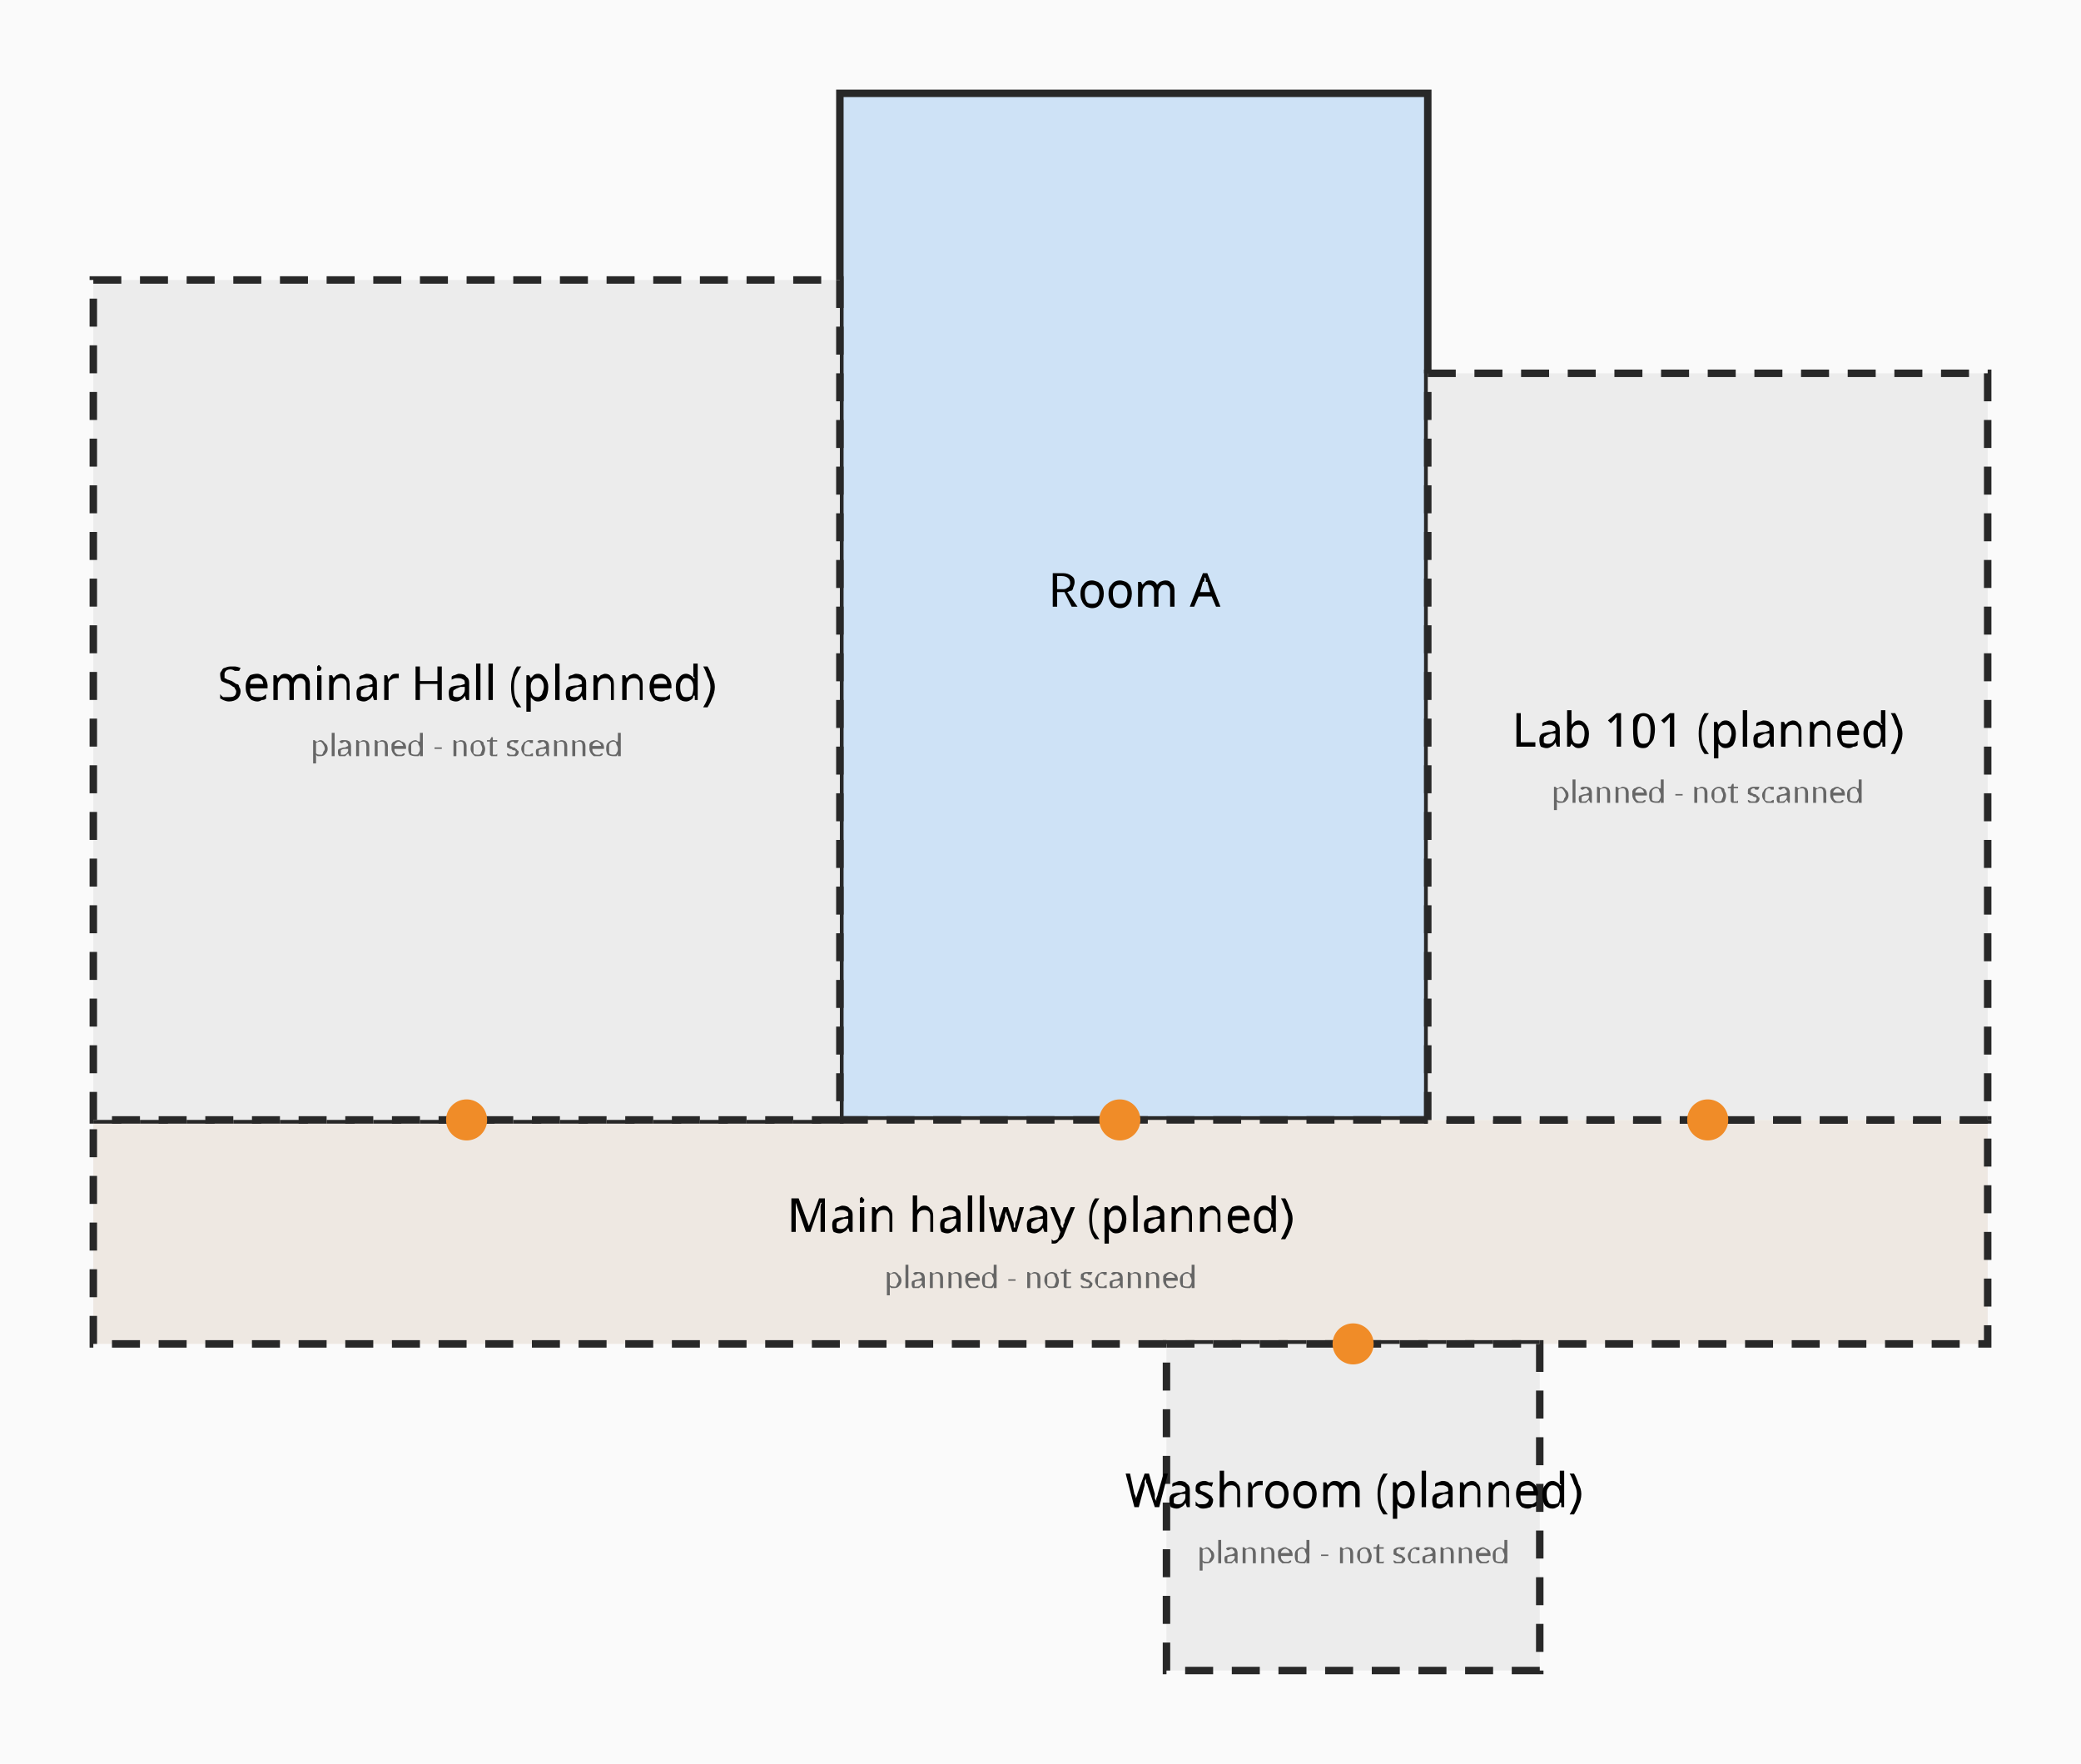
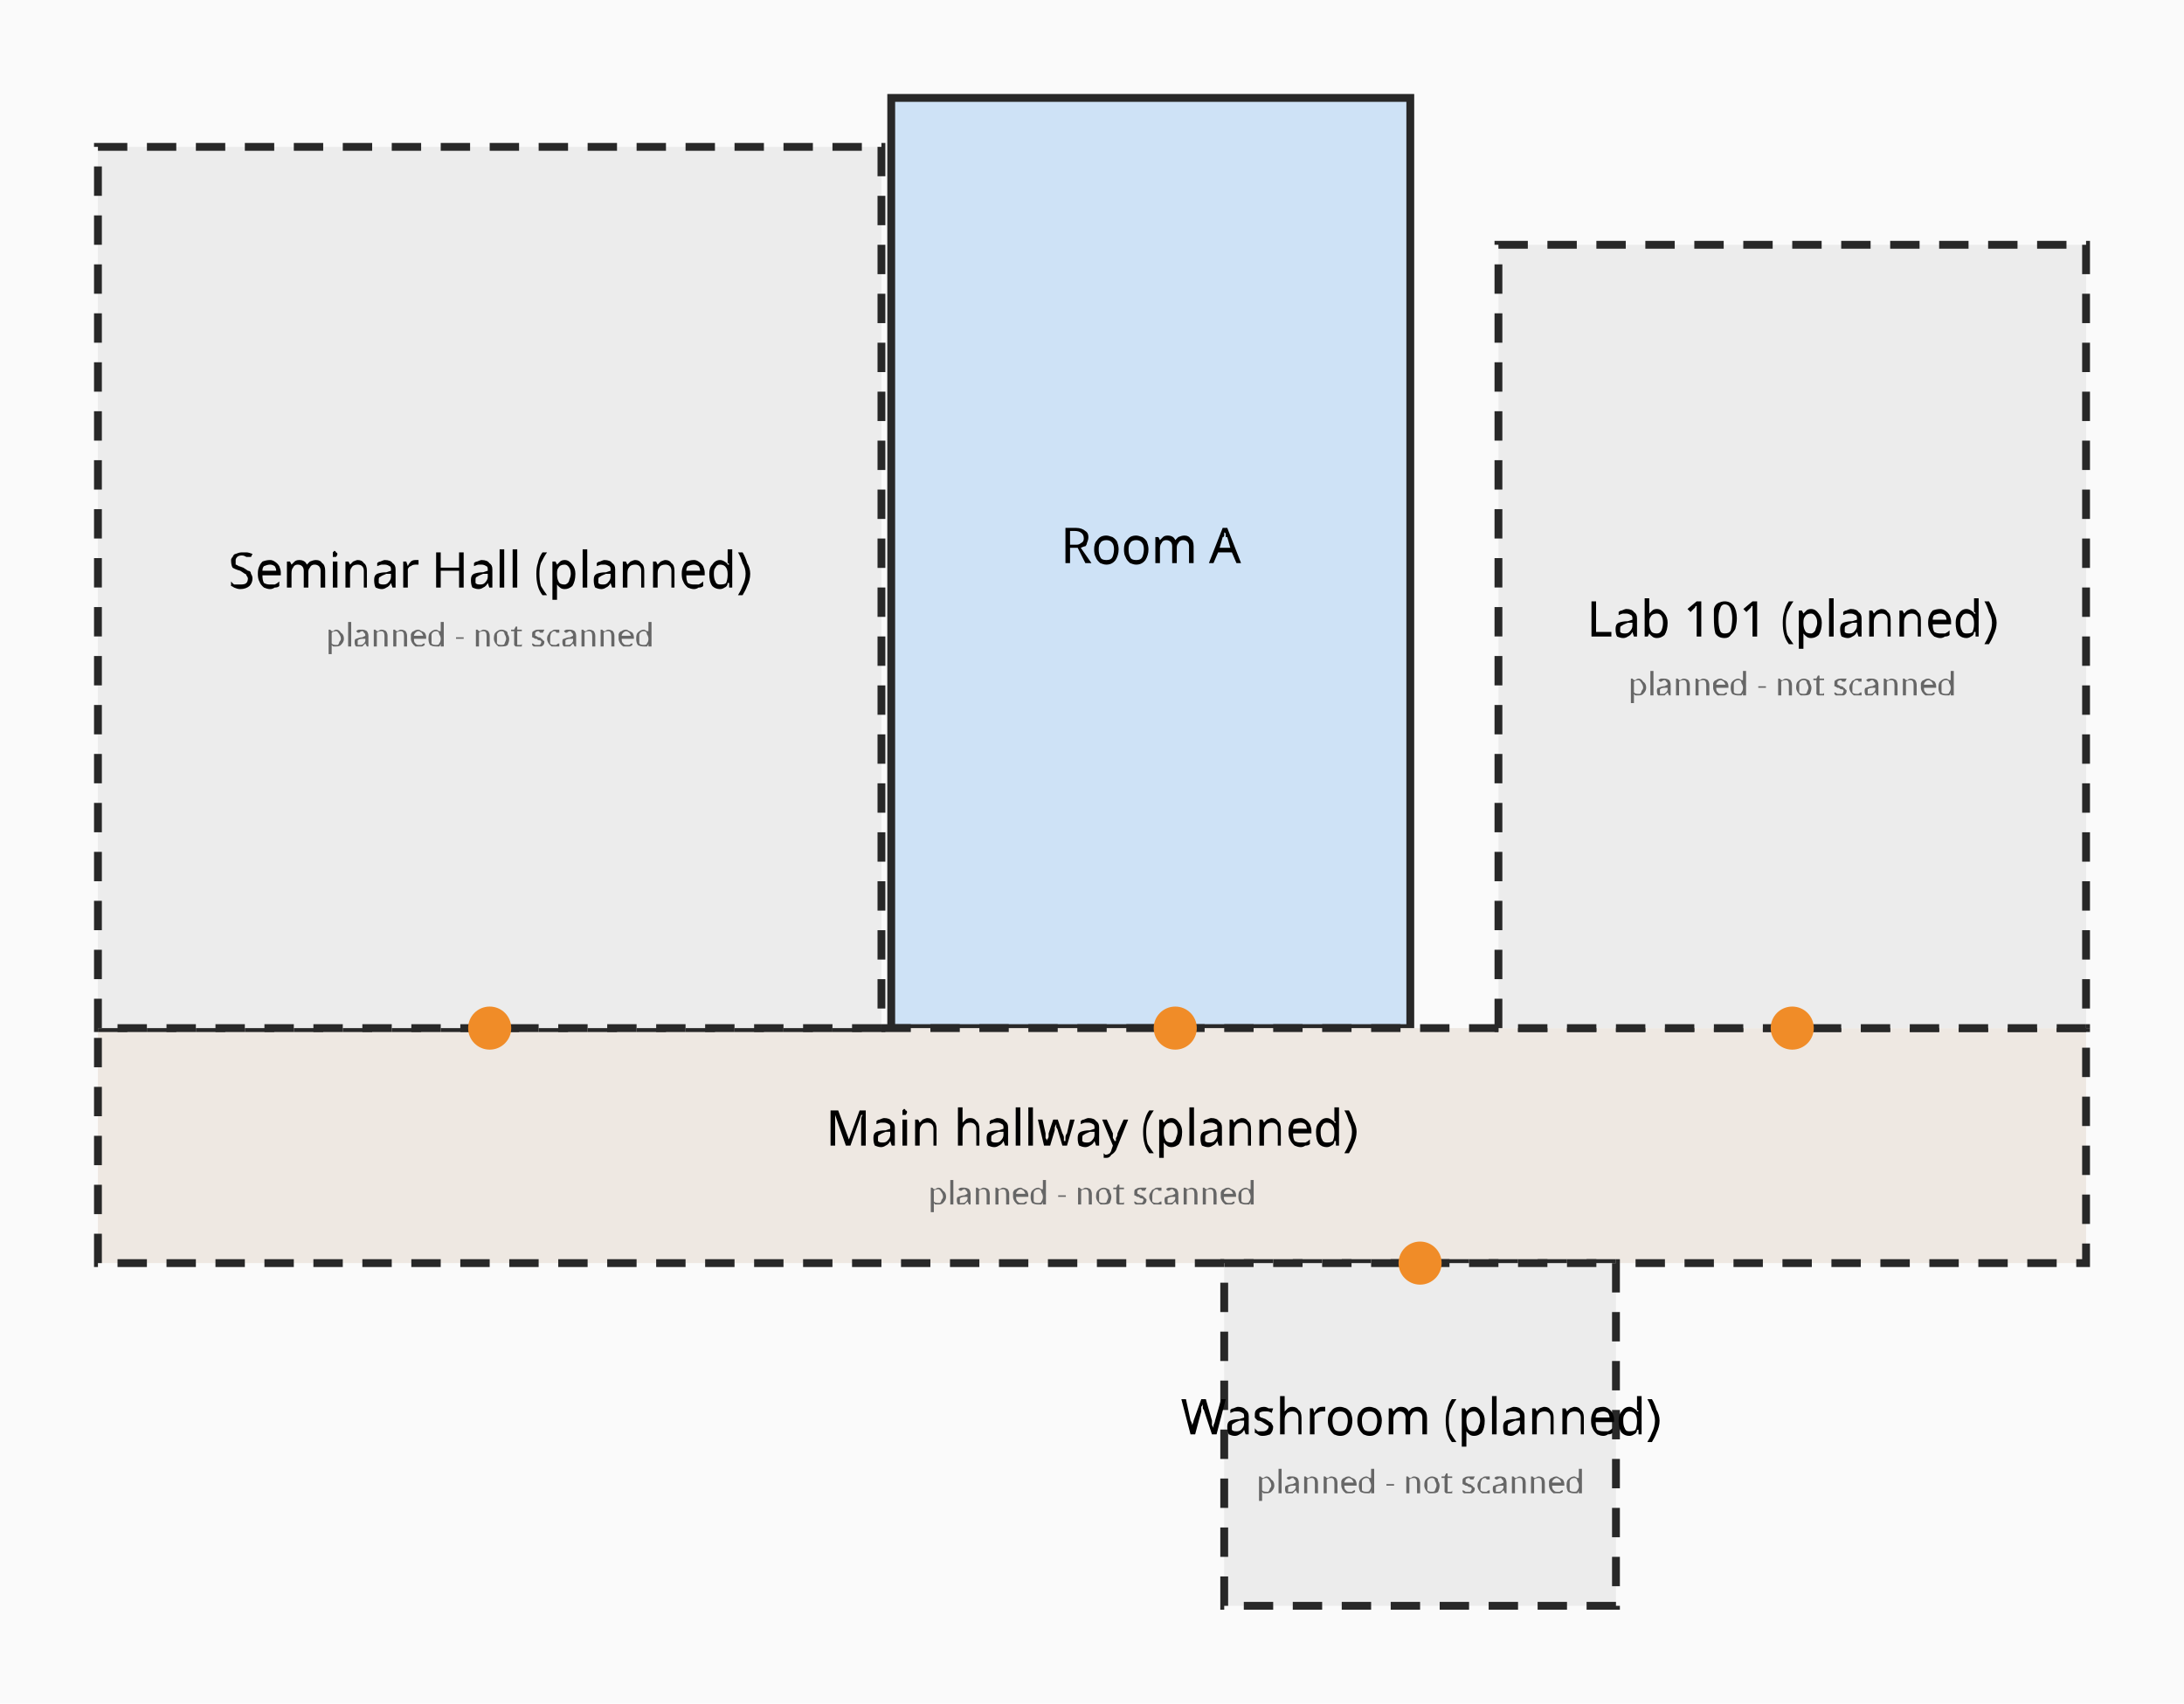
- <svg xmlns="http://www.w3.org/2000/svg" viewBox="-12.00 -11.70 22.30 18.90" width="892" height="756">
-   <rect x="-12.00" y="-11.70" width="22.30" height="18.90" fill="#fafafa" />
-   <polygon id="room-a" points="-3.00,-10.70 3.30,-10.70 3.30,0.30 -3.00,0.30" fill="#cee2f6" stroke="#282828" stroke-width="0.08" />
-   <text x="0.15" y="-5.20" font-size="0.5" text-anchor="middle" font-family="sans-serif">Room A</text>
+ <svg xmlns="http://www.w3.org/2000/svg" viewBox="-12.00 -10.20 22.30 17.40" width="892" height="696">
+   <rect x="-12.00" y="-10.20" width="22.30" height="17.40" fill="#fafafa" />
+   <polygon id="room-a" points="-2.90,-9.20 2.40,-9.20 2.40,0.30 -2.90,0.30" fill="#cee2f6" stroke="#282828" stroke-width="0.08" />
+   <text x="-0.25" y="-4.45" font-size="0.5" text-anchor="middle" font-family="sans-serif">Room A</text>
  <polygon id="hall" points="-11.00,0.30 9.30,0.30 9.30,2.70 -11.00,2.70" fill="#eee8e2" stroke="#282828" stroke-width="0.08" stroke-dasharray="0.3 0.2" />
  <text x="-0.85" y="1.50" font-size="0.5" text-anchor="middle" font-family="sans-serif">Main hallway (planned)</text>
  <text x="-0.85" y="2.10" font-size="0.32" text-anchor="middle" fill="#666" font-family="sans-serif">planned - not scanned</text>
  <polygon id="lab-101" points="3.30,-7.70 9.30,-7.70 9.30,0.30 3.30,0.30" fill="#ececec" stroke="#282828" stroke-width="0.08" stroke-dasharray="0.3 0.2" />
  <text x="6.30" y="-3.70" font-size="0.5" text-anchor="middle" font-family="sans-serif">Lab 101 (planned)</text>
  <text x="6.30" y="-3.10" font-size="0.32" text-anchor="middle" fill="#666" font-family="sans-serif">planned - not scanned</text>
  <polygon id="seminar-hall" points="-11.00,-8.70 -3.00,-8.70 -3.00,0.30 -11.00,0.30" fill="#ececec" stroke="#282828" stroke-width="0.08" stroke-dasharray="0.3 0.2" />
  <text x="-7.00" y="-4.20" font-size="0.5" text-anchor="middle" font-family="sans-serif">Seminar Hall (planned)</text>
  <text x="-7.00" y="-3.60" font-size="0.32" text-anchor="middle" fill="#666" font-family="sans-serif">planned - not scanned</text>
  <polygon id="washroom" points="0.50,2.70 4.50,2.70 4.50,6.20 0.50,6.20" fill="#ececec" stroke="#282828" stroke-width="0.08" stroke-dasharray="0.3 0.2" />
  <text x="2.50" y="4.45" font-size="0.5" text-anchor="middle" font-family="sans-serif">Washroom (planned)</text>
  <text x="2.50" y="5.05" font-size="0.32" text-anchor="middle" fill="#666" font-family="sans-serif">planned - not scanned</text>
  <circle cx="0.00" cy="0.30" r="0.22" fill="#f08c28" />
  <circle cx="6.30" cy="0.30" r="0.22" fill="#f08c28" />
  <circle cx="-7.00" cy="0.30" r="0.22" fill="#f08c28" />
  <circle cx="2.50" cy="2.70" r="0.22" fill="#f08c28" />
</svg>
